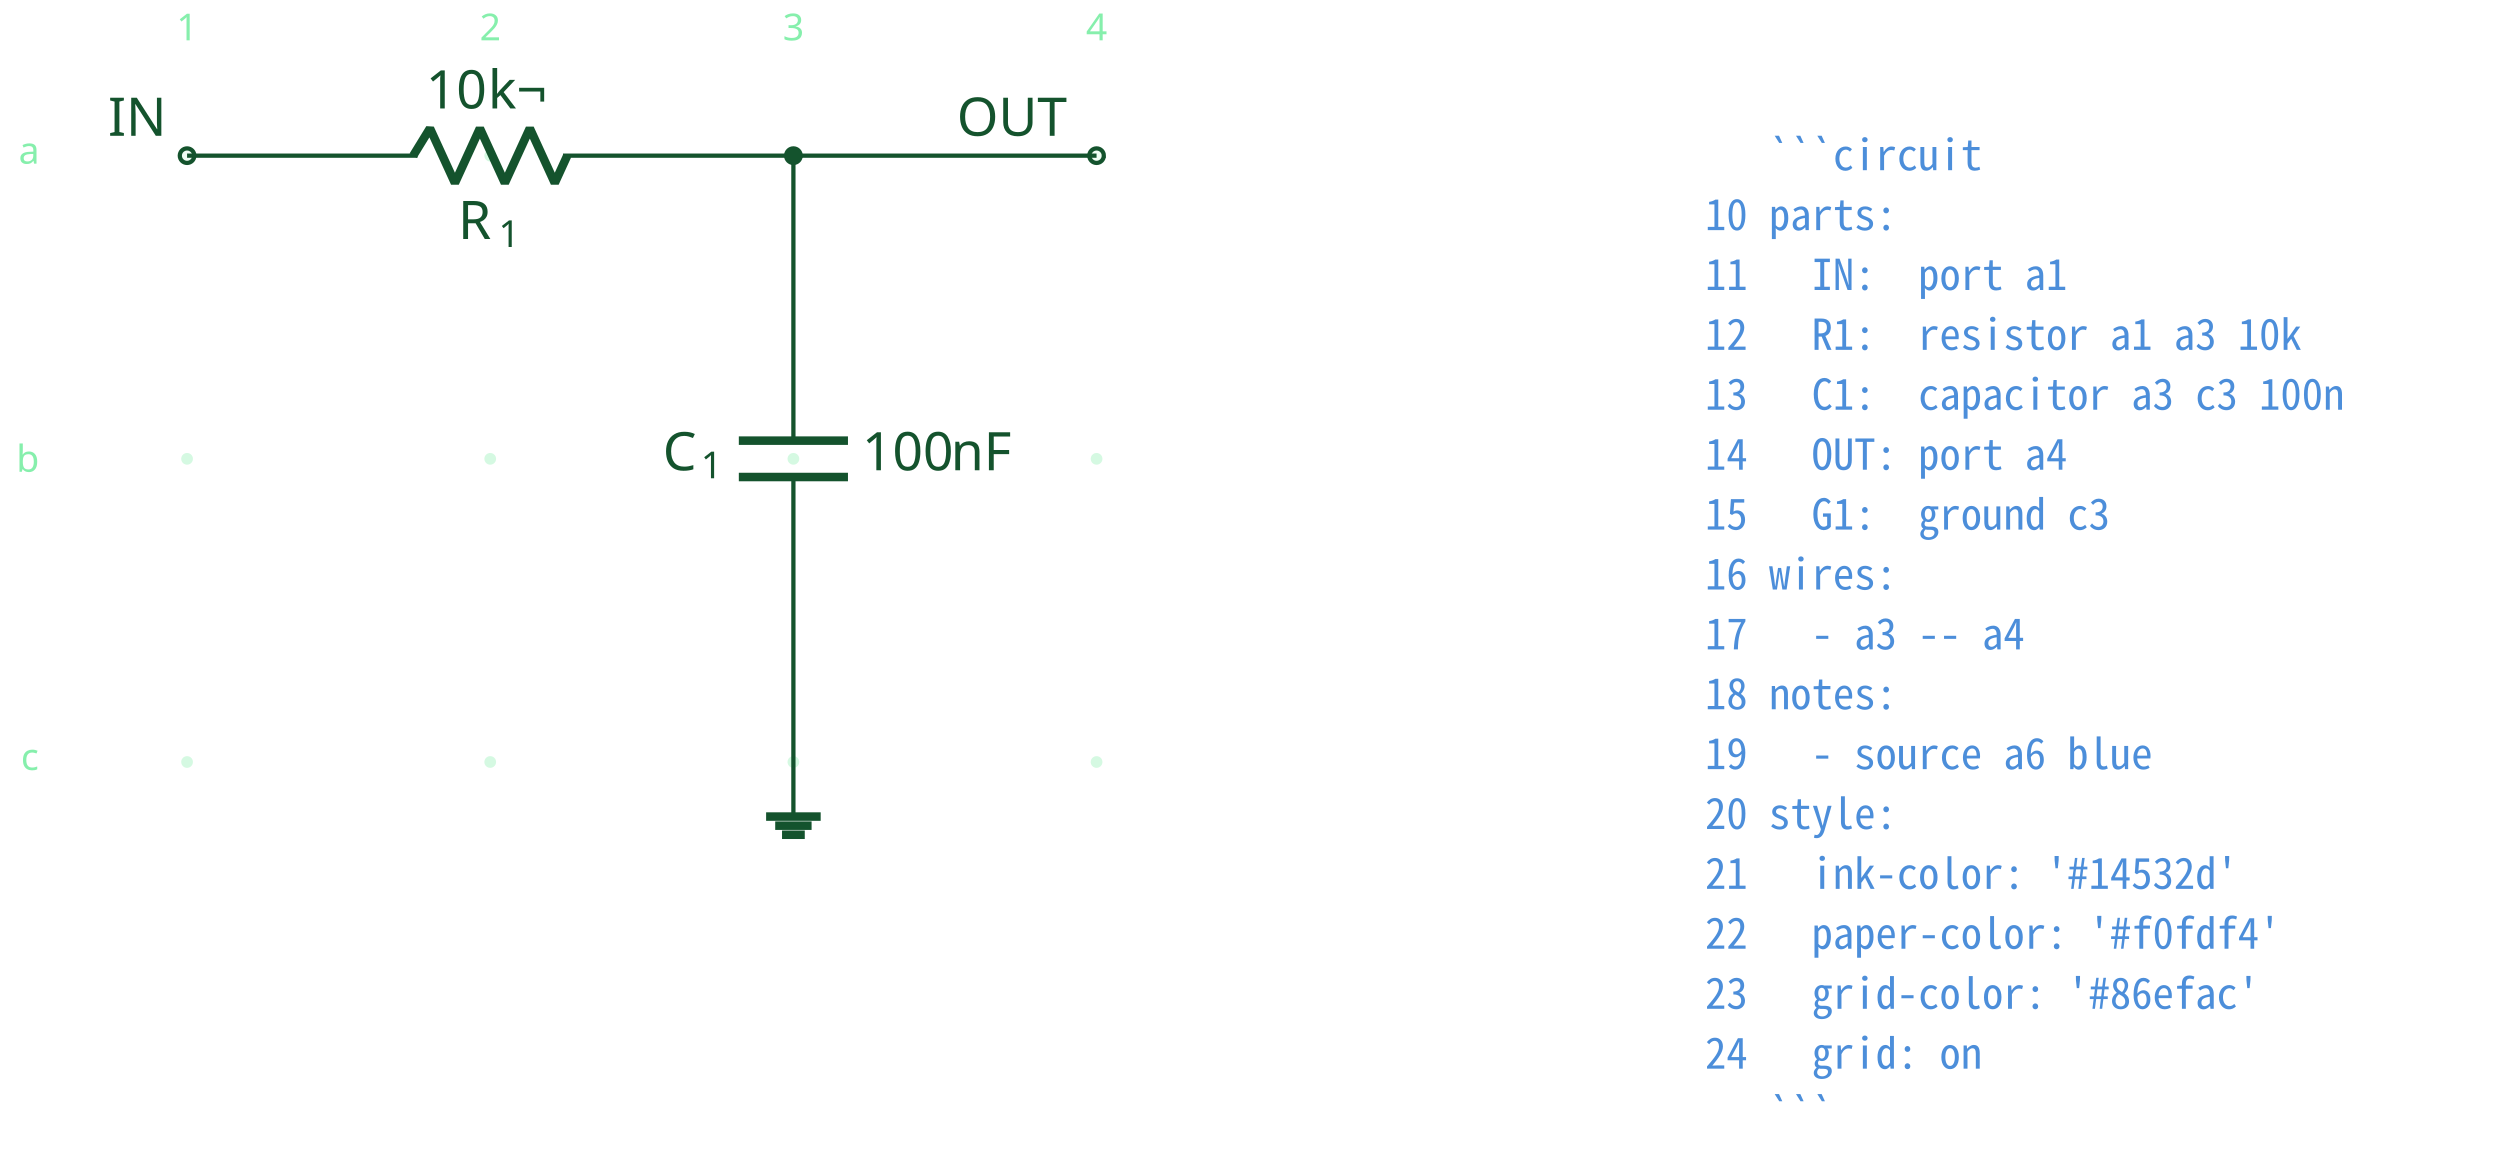
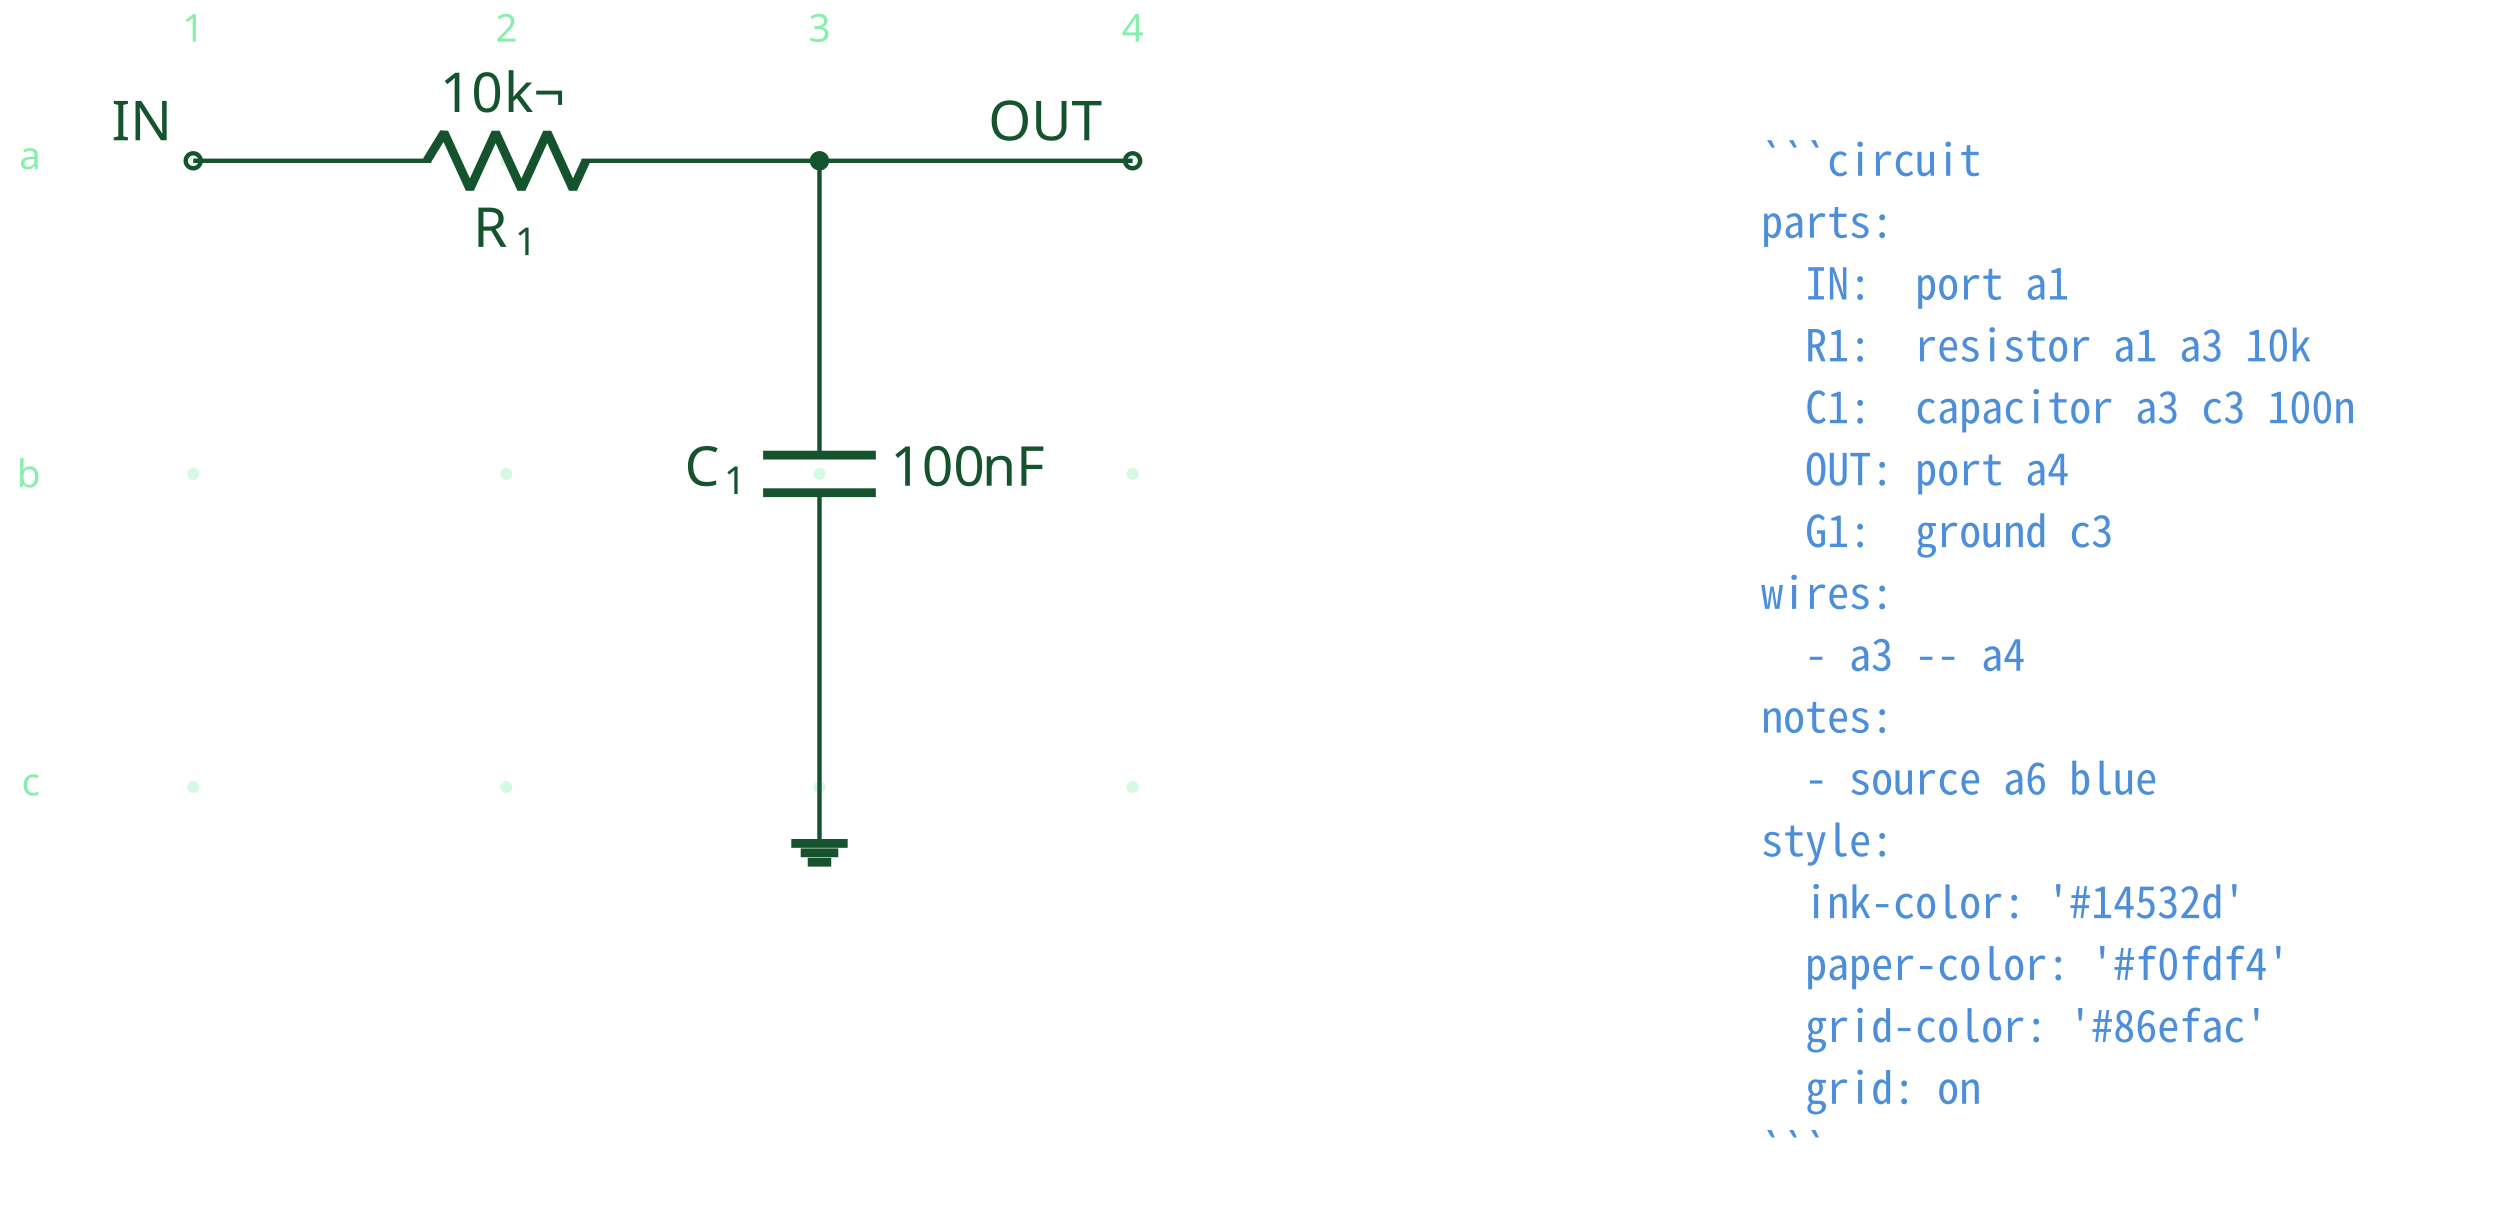
- <svg xmlns="http://www.w3.org/2000/svg" fill="#14532d" width="625.678" height="294.141" viewBox="-72 -72 469.259 220.606">
+ <svg xmlns="http://www.w3.org/2000/svg" fill="#14532d" width="605.761" height="294.141" viewBox="-72 -72 454.321 220.606">
  <g stroke="#14532d" stroke-miterlimit="10" stroke-width=".8">
    <path fill="#86efac" fill-opacity=".35" stroke="none" stroke-opacity=".35" d="M-35.787-42.781a1.1 1.1 0 1 0-2.2 0 1.1 1.1 0 0 0 2.2 0M-35.787 14.124a1.1 1.1 0 1 0-2.2 0 1.1 1.1 0 0 0 2.2 0M-35.787 71.03a1.1 1.1 0 1 0-2.2 0 1.1 1.1 0 0 0 2.2 0M21.118-42.781a1.1 1.1 0 1 0-2.2 0 1.1 1.1 0 0 0 2.2 0M21.118 14.124a1.1 1.1 0 1 0-2.2 0 1.1 1.1 0 0 0 2.2 0M21.118 71.03a1.1 1.1 0 1 0-2.2 0 1.1 1.1 0 0 0 2.2 0M78.024-42.781a1.1 1.1 0 1 0-2.2 0 1.1 1.1 0 0 0 2.2 0M78.024 14.124a1.1 1.1 0 1 0-2.2 0 1.1 1.1 0 0 0 2.2 0M78.024 71.03a1.1 1.1 0 1 0-2.2 0 1.1 1.1 0 0 0 2.2 0M134.93-42.781a1.1 1.1 0 1 0-2.2 0 1.1 1.1 0 0 0 2.2 0M134.93 14.124a1.1 1.1 0 1 0-2.2 0 1.1 1.1 0 0 0 2.2 0M134.93 71.03a1.1 1.1 0 1 0-2.2 0 1.1 1.1 0 0 0 2.2 0m-1.1 0" />
    <g fill="#86efac" stroke="#86efac">
      <text x="-36.887" y="-42.781" fill="#86efac" stroke="none" font-family="cmr7" font-size="7" transform="translate(-1.993 -21.645)">1</text>
    </g>
    <g fill="#86efac" stroke="#86efac">
      <text x="-36.887" y="-42.781" fill="#86efac" stroke="none" font-family="cmr7" font-size="7" transform="translate(54.912 -21.645)">2</text>
    </g>
    <g fill="#86efac" stroke="#86efac">
      <text x="-36.887" y="-42.781" fill="#86efac" stroke="none" font-family="cmr7" font-size="7" transform="translate(111.818 -21.645)">3</text>
    </g>
    <g fill="#86efac" stroke="#86efac">
      <text x="-36.887" y="-42.781" fill="#86efac" stroke="none" font-family="cmr7" font-size="7" transform="translate(168.723 -21.645)">4</text>
    </g>
    <g fill="#86efac" stroke="#86efac">
      <text x="-36.887" y="-42.781" fill="#86efac" stroke="none" font-family="cmr7" font-size="7" transform="translate(-31.62 1.507)">a</text>
    </g>
    <g fill="#86efac" stroke="#86efac">
      <text x="-36.887" y="-42.781" fill="#86efac" stroke="none" font-family="cmr7" font-size="7" transform="translate(-32.05 59.336)">b</text>
    </g>
    <g fill="#86efac" stroke="#86efac">
      <text x="-36.887" y="-42.781" fill="#86efac" stroke="none" font-family="cmr7" font-size="7" transform="translate(-31.189 115.318)">c</text>
    </g>
    <g fill="#f0fdf4">
      <path d="M-35.522-42.781a1.365 1.365 0 1 0-2.73 0 1.365 1.365 0 0 0 2.73 0Zm-1.365 0" />
    </g>
    <text x="-36.887" y="-42.781" stroke="none" font-family="cmr10" font-size="10" transform="translate(-14.844 -3.733)">IN</text>
    <path fill="none" d="M-36.887-42.781h.4m-.4 0H6.36m27.315 0h43.248m-.4 0h.4" />
    <g stroke-linejoin="bevel" stroke-width="1.6">
      <path fill="none" d="m5.561-42.781 3.143-5.122L13.39-37.66l4.685-10.243 4.686 10.243 4.686-10.243 4.686 10.243 2.343-5.121" />
    </g>
    <g stroke="none">
      <text x="-36.887" y="-42.781" font-family="cmmi10" font-size="10" transform="translate(50.866 15.648)">R</text>
      <text x="-29.294" y="-41.281" font-family="cmr7" font-size="7" transform="translate(50.866 15.648)">1</text>
    </g>
    <g stroke="none" font-family="cmr10" font-size="10">
      <text x="-36.887" y="-42.781" transform="translate(44.822 -8.863)">10</text>
      <text x="-25.221" y="-42.781" transform="translate(44.822 -8.863)">k¬</text>
    </g>
    <path fill="none" d="M76.924-42.781v.4m0-.4v53.49m0 6.83v53.49m0-.399v.4" />
    <g stroke-width="1.6">
      <path fill="none" d="M87.167 10.71H66.68m20.486 6.828H66.68" />
    </g>
    <g stroke="none">
      <text x="-36.887" y="-42.781" font-family="cmmi10" font-size="10" transform="translate(89.296 59.058)">C</text>
      <text x="-29.74" y="-41.281" font-family="cmr7" font-size="7" transform="translate(89.296 59.058)">1</text>
    </g>
    <g stroke="none" font-family="cmr10" font-size="10">
      <text x="-36.887" y="-42.781" transform="translate(126.693 59.058)">100</text>
      <text x="-20.22" y="-42.781" transform="translate(126.693 59.058)">nF</text>
    </g>
    <g fill="#f0fdf4">
      <path d="M135.195-42.781a1.365 1.365 0 1 0-2.731 0 1.365 1.365 0 0 0 2.73 0Zm-1.366 0" />
    </g>
    <text x="-36.887" y="-42.781" stroke="none" font-family="cmr10" font-size="10" transform="translate(144.483 -3.733)">OUT</text>
    <path fill="none" d="M76.924 71.03v10.243" />
    <path fill="none" stroke-width="1.6" d="M71.802 81.273h10.243M73.51 82.98h6.828m-5.548 1.707h4.268" />
    <path fill="none" d="M76.924-42.781h56.905" />
    <path d="M78.29-42.781a1.365 1.365 0 1 0-2.732 0 1.365 1.365 0 0 0 2.731 0Zm-1.366 0" />
    <g>
-       <text x="-36.887" y="-42.781" fill="#4c8eda" stroke="none" font-family="'Noto Sans Mono CJK JP',ui-monospace,'SFMono-Regular',Consolas,'Liberation Mono',monospace" font-size="8" transform="translate(284.927 2.733)" xml:space="preserve">   ```circuit</text>
+       <text x="-36.887" y="-42.781" fill="#4c8eda" stroke="none" font-family="'Noto Sans Mono CJK JP',ui-monospace,'SFMono-Regular',Consolas,'Liberation Mono',monospace" font-size="8" transform="translate(284.927 2.733)" xml:space="preserve">```circuit</text>
    </g>
    <g>
-       <text x="-36.887" y="-42.781" fill="#4c8eda" stroke="none" font-family="'Noto Sans Mono CJK JP',ui-monospace,'SFMono-Regular',Consolas,'Liberation Mono',monospace" font-size="8" transform="translate(284.927 13.972)" xml:space="preserve">10 parts:</text>
+       <text x="-36.887" y="-42.781" fill="#4c8eda" stroke="none" font-family="'Noto Sans Mono CJK JP',ui-monospace,'SFMono-Regular',Consolas,'Liberation Mono',monospace" font-size="8" transform="translate(284.927 13.972)" xml:space="preserve">parts:</text>
    </g>
    <g>
-       <text x="-36.887" y="-42.781" fill="#4c8eda" stroke="none" font-family="'Noto Sans Mono CJK JP',ui-monospace,'SFMono-Regular',Consolas,'Liberation Mono',monospace" font-size="8" transform="translate(284.927 25.21)" xml:space="preserve">11   IN:  port a1</text>
+       <text x="-36.887" y="-42.781" fill="#4c8eda" stroke="none" font-family="'Noto Sans Mono CJK JP',ui-monospace,'SFMono-Regular',Consolas,'Liberation Mono',monospace" font-size="8" transform="translate(284.927 25.21)" xml:space="preserve">  IN:  port a1</text>
    </g>
    <g>
-       <text x="-36.887" y="-42.781" fill="#4c8eda" stroke="none" font-family="'Noto Sans Mono CJK JP',ui-monospace,'SFMono-Regular',Consolas,'Liberation Mono',monospace" font-size="8" transform="translate(284.927 36.45)" xml:space="preserve">12   R1:  resistor a1 a3 10k</text>
+       <text x="-36.887" y="-42.781" fill="#4c8eda" stroke="none" font-family="'Noto Sans Mono CJK JP',ui-monospace,'SFMono-Regular',Consolas,'Liberation Mono',monospace" font-size="8" transform="translate(284.927 36.45)" xml:space="preserve">  R1:  resistor a1 a3 10k</text>
    </g>
    <g>
-       <text x="-36.887" y="-42.781" fill="#4c8eda" stroke="none" font-family="'Noto Sans Mono CJK JP',ui-monospace,'SFMono-Regular',Consolas,'Liberation Mono',monospace" font-size="8" transform="translate(284.927 47.689)" xml:space="preserve">13   C1:  capacitor a3 c3 100n</text>
+       <text x="-36.887" y="-42.781" fill="#4c8eda" stroke="none" font-family="'Noto Sans Mono CJK JP',ui-monospace,'SFMono-Regular',Consolas,'Liberation Mono',monospace" font-size="8" transform="translate(284.927 47.689)" xml:space="preserve">  C1:  capacitor a3 c3 100n</text>
    </g>
    <g>
-       <text x="-36.887" y="-42.781" fill="#4c8eda" stroke="none" font-family="'Noto Sans Mono CJK JP',ui-monospace,'SFMono-Regular',Consolas,'Liberation Mono',monospace" font-size="8" transform="translate(284.927 58.956)" xml:space="preserve">14   OUT: port a4</text>
+       <text x="-36.887" y="-42.781" fill="#4c8eda" stroke="none" font-family="'Noto Sans Mono CJK JP',ui-monospace,'SFMono-Regular',Consolas,'Liberation Mono',monospace" font-size="8" transform="translate(284.927 58.956)" xml:space="preserve">  OUT: port a4</text>
    </g>
    <g>
-       <text x="-36.887" y="-42.781" fill="#4c8eda" stroke="none" font-family="'Noto Sans Mono CJK JP',ui-monospace,'SFMono-Regular',Consolas,'Liberation Mono',monospace" font-size="8" transform="translate(284.927 70.195)" xml:space="preserve">15   G1:  ground c3</text>
+       <text x="-36.887" y="-42.781" fill="#4c8eda" stroke="none" font-family="'Noto Sans Mono CJK JP',ui-monospace,'SFMono-Regular',Consolas,'Liberation Mono',monospace" font-size="8" transform="translate(284.927 70.195)" xml:space="preserve">  G1:  ground c3</text>
    </g>
    <g>
-       <text x="-36.887" y="-42.781" fill="#4c8eda" stroke="none" font-family="'Noto Sans Mono CJK JP',ui-monospace,'SFMono-Regular',Consolas,'Liberation Mono',monospace" font-size="8" transform="translate(284.927 81.434)" xml:space="preserve">16 wires:</text>
+       <text x="-36.887" y="-42.781" fill="#4c8eda" stroke="none" font-family="'Noto Sans Mono CJK JP',ui-monospace,'SFMono-Regular',Consolas,'Liberation Mono',monospace" font-size="8" transform="translate(284.927 81.434)" xml:space="preserve">wires:</text>
    </g>
    <g>
-       <text x="-36.887" y="-42.781" fill="#4c8eda" stroke="none" font-family="'Noto Sans Mono CJK JP',ui-monospace,'SFMono-Regular',Consolas,'Liberation Mono',monospace" font-size="8" transform="translate(284.927 92.672)" xml:space="preserve">17   - a3 -- a4</text>
+       <text x="-36.887" y="-42.781" fill="#4c8eda" stroke="none" font-family="'Noto Sans Mono CJK JP',ui-monospace,'SFMono-Regular',Consolas,'Liberation Mono',monospace" font-size="8" transform="translate(284.927 92.672)" xml:space="preserve">  - a3 -- a4</text>
    </g>
    <g>
-       <text x="-36.887" y="-42.781" fill="#4c8eda" stroke="none" font-family="'Noto Sans Mono CJK JP',ui-monospace,'SFMono-Regular',Consolas,'Liberation Mono',monospace" font-size="8" transform="translate(284.927 103.911)" xml:space="preserve">18 notes:</text>
+       <text x="-36.887" y="-42.781" fill="#4c8eda" stroke="none" font-family="'Noto Sans Mono CJK JP',ui-monospace,'SFMono-Regular',Consolas,'Liberation Mono',monospace" font-size="8" transform="translate(284.927 103.911)" xml:space="preserve">notes:</text>
    </g>
    <g>
-       <text x="-36.887" y="-42.781" fill="#4c8eda" stroke="none" font-family="'Noto Sans Mono CJK JP',ui-monospace,'SFMono-Regular',Consolas,'Liberation Mono',monospace" font-size="8" transform="translate(284.927 115.15)" xml:space="preserve">19   - source a6 blue</text>
+       <text x="-36.887" y="-42.781" fill="#4c8eda" stroke="none" font-family="'Noto Sans Mono CJK JP',ui-monospace,'SFMono-Regular',Consolas,'Liberation Mono',monospace" font-size="8" transform="translate(284.927 115.15)" xml:space="preserve">  - source a6 blue</text>
    </g>
    <g>
-       <text x="-36.887" y="-42.781" fill="#4c8eda" stroke="none" font-family="'Noto Sans Mono CJK JP',ui-monospace,'SFMono-Regular',Consolas,'Liberation Mono',monospace" font-size="8" transform="translate(284.927 126.389)" xml:space="preserve">20 style:</text>
+       <text x="-36.887" y="-42.781" fill="#4c8eda" stroke="none" font-family="'Noto Sans Mono CJK JP',ui-monospace,'SFMono-Regular',Consolas,'Liberation Mono',monospace" font-size="8" transform="translate(284.927 126.389)" xml:space="preserve">style:</text>
    </g>
    <g>
-       <text x="-36.887" y="-42.781" fill="#4c8eda" stroke="none" font-family="'Noto Sans Mono CJK JP',ui-monospace,'SFMono-Regular',Consolas,'Liberation Mono',monospace" font-size="8" transform="translate(284.927 137.628)" xml:space="preserve">21   ink-color: '#14532d'</text>
+       <text x="-36.887" y="-42.781" fill="#4c8eda" stroke="none" font-family="'Noto Sans Mono CJK JP',ui-monospace,'SFMono-Regular',Consolas,'Liberation Mono',monospace" font-size="8" transform="translate(284.927 137.628)" xml:space="preserve">  ink-color: '#14532d'</text>
    </g>
    <g>
-       <text x="-36.887" y="-42.781" fill="#4c8eda" stroke="none" font-family="'Noto Sans Mono CJK JP',ui-monospace,'SFMono-Regular',Consolas,'Liberation Mono',monospace" font-size="8" transform="translate(284.927 148.867)" xml:space="preserve">22   paper-color: '#f0fdf4'</text>
+       <text x="-36.887" y="-42.781" fill="#4c8eda" stroke="none" font-family="'Noto Sans Mono CJK JP',ui-monospace,'SFMono-Regular',Consolas,'Liberation Mono',monospace" font-size="8" transform="translate(284.927 148.867)" xml:space="preserve">  paper-color: '#f0fdf4'</text>
    </g>
    <g>
-       <text x="-36.887" y="-42.781" fill="#4c8eda" stroke="none" font-family="'Noto Sans Mono CJK JP',ui-monospace,'SFMono-Regular',Consolas,'Liberation Mono',monospace" font-size="8" transform="translate(284.927 160.134)" xml:space="preserve">23   grid-color: '#86efac'</text>
+       <text x="-36.887" y="-42.781" fill="#4c8eda" stroke="none" font-family="'Noto Sans Mono CJK JP',ui-monospace,'SFMono-Regular',Consolas,'Liberation Mono',monospace" font-size="8" transform="translate(284.927 160.134)" xml:space="preserve">  grid-color: '#86efac'</text>
    </g>
    <g>
-       <text x="-36.887" y="-42.781" fill="#4c8eda" stroke="none" font-family="'Noto Sans Mono CJK JP',ui-monospace,'SFMono-Regular',Consolas,'Liberation Mono',monospace" font-size="8" transform="translate(284.927 171.373)" xml:space="preserve">24   grid: on</text>
+       <text x="-36.887" y="-42.781" fill="#4c8eda" stroke="none" font-family="'Noto Sans Mono CJK JP',ui-monospace,'SFMono-Regular',Consolas,'Liberation Mono',monospace" font-size="8" transform="translate(284.927 171.373)" xml:space="preserve">  grid: on</text>
    </g>
    <g>
-       <text x="-36.887" y="-42.781" fill="#4c8eda" stroke="none" font-family="'Noto Sans Mono CJK JP',ui-monospace,'SFMono-Regular',Consolas,'Liberation Mono',monospace" font-size="8" transform="translate(284.927 182.612)" xml:space="preserve">   ```</text>
+       <text x="-36.887" y="-42.781" fill="#4c8eda" stroke="none" font-family="'Noto Sans Mono CJK JP',ui-monospace,'SFMono-Regular',Consolas,'Liberation Mono',monospace" font-size="8" transform="translate(284.927 182.612)" xml:space="preserve">```</text>
    </g>
  </g>
</svg>
